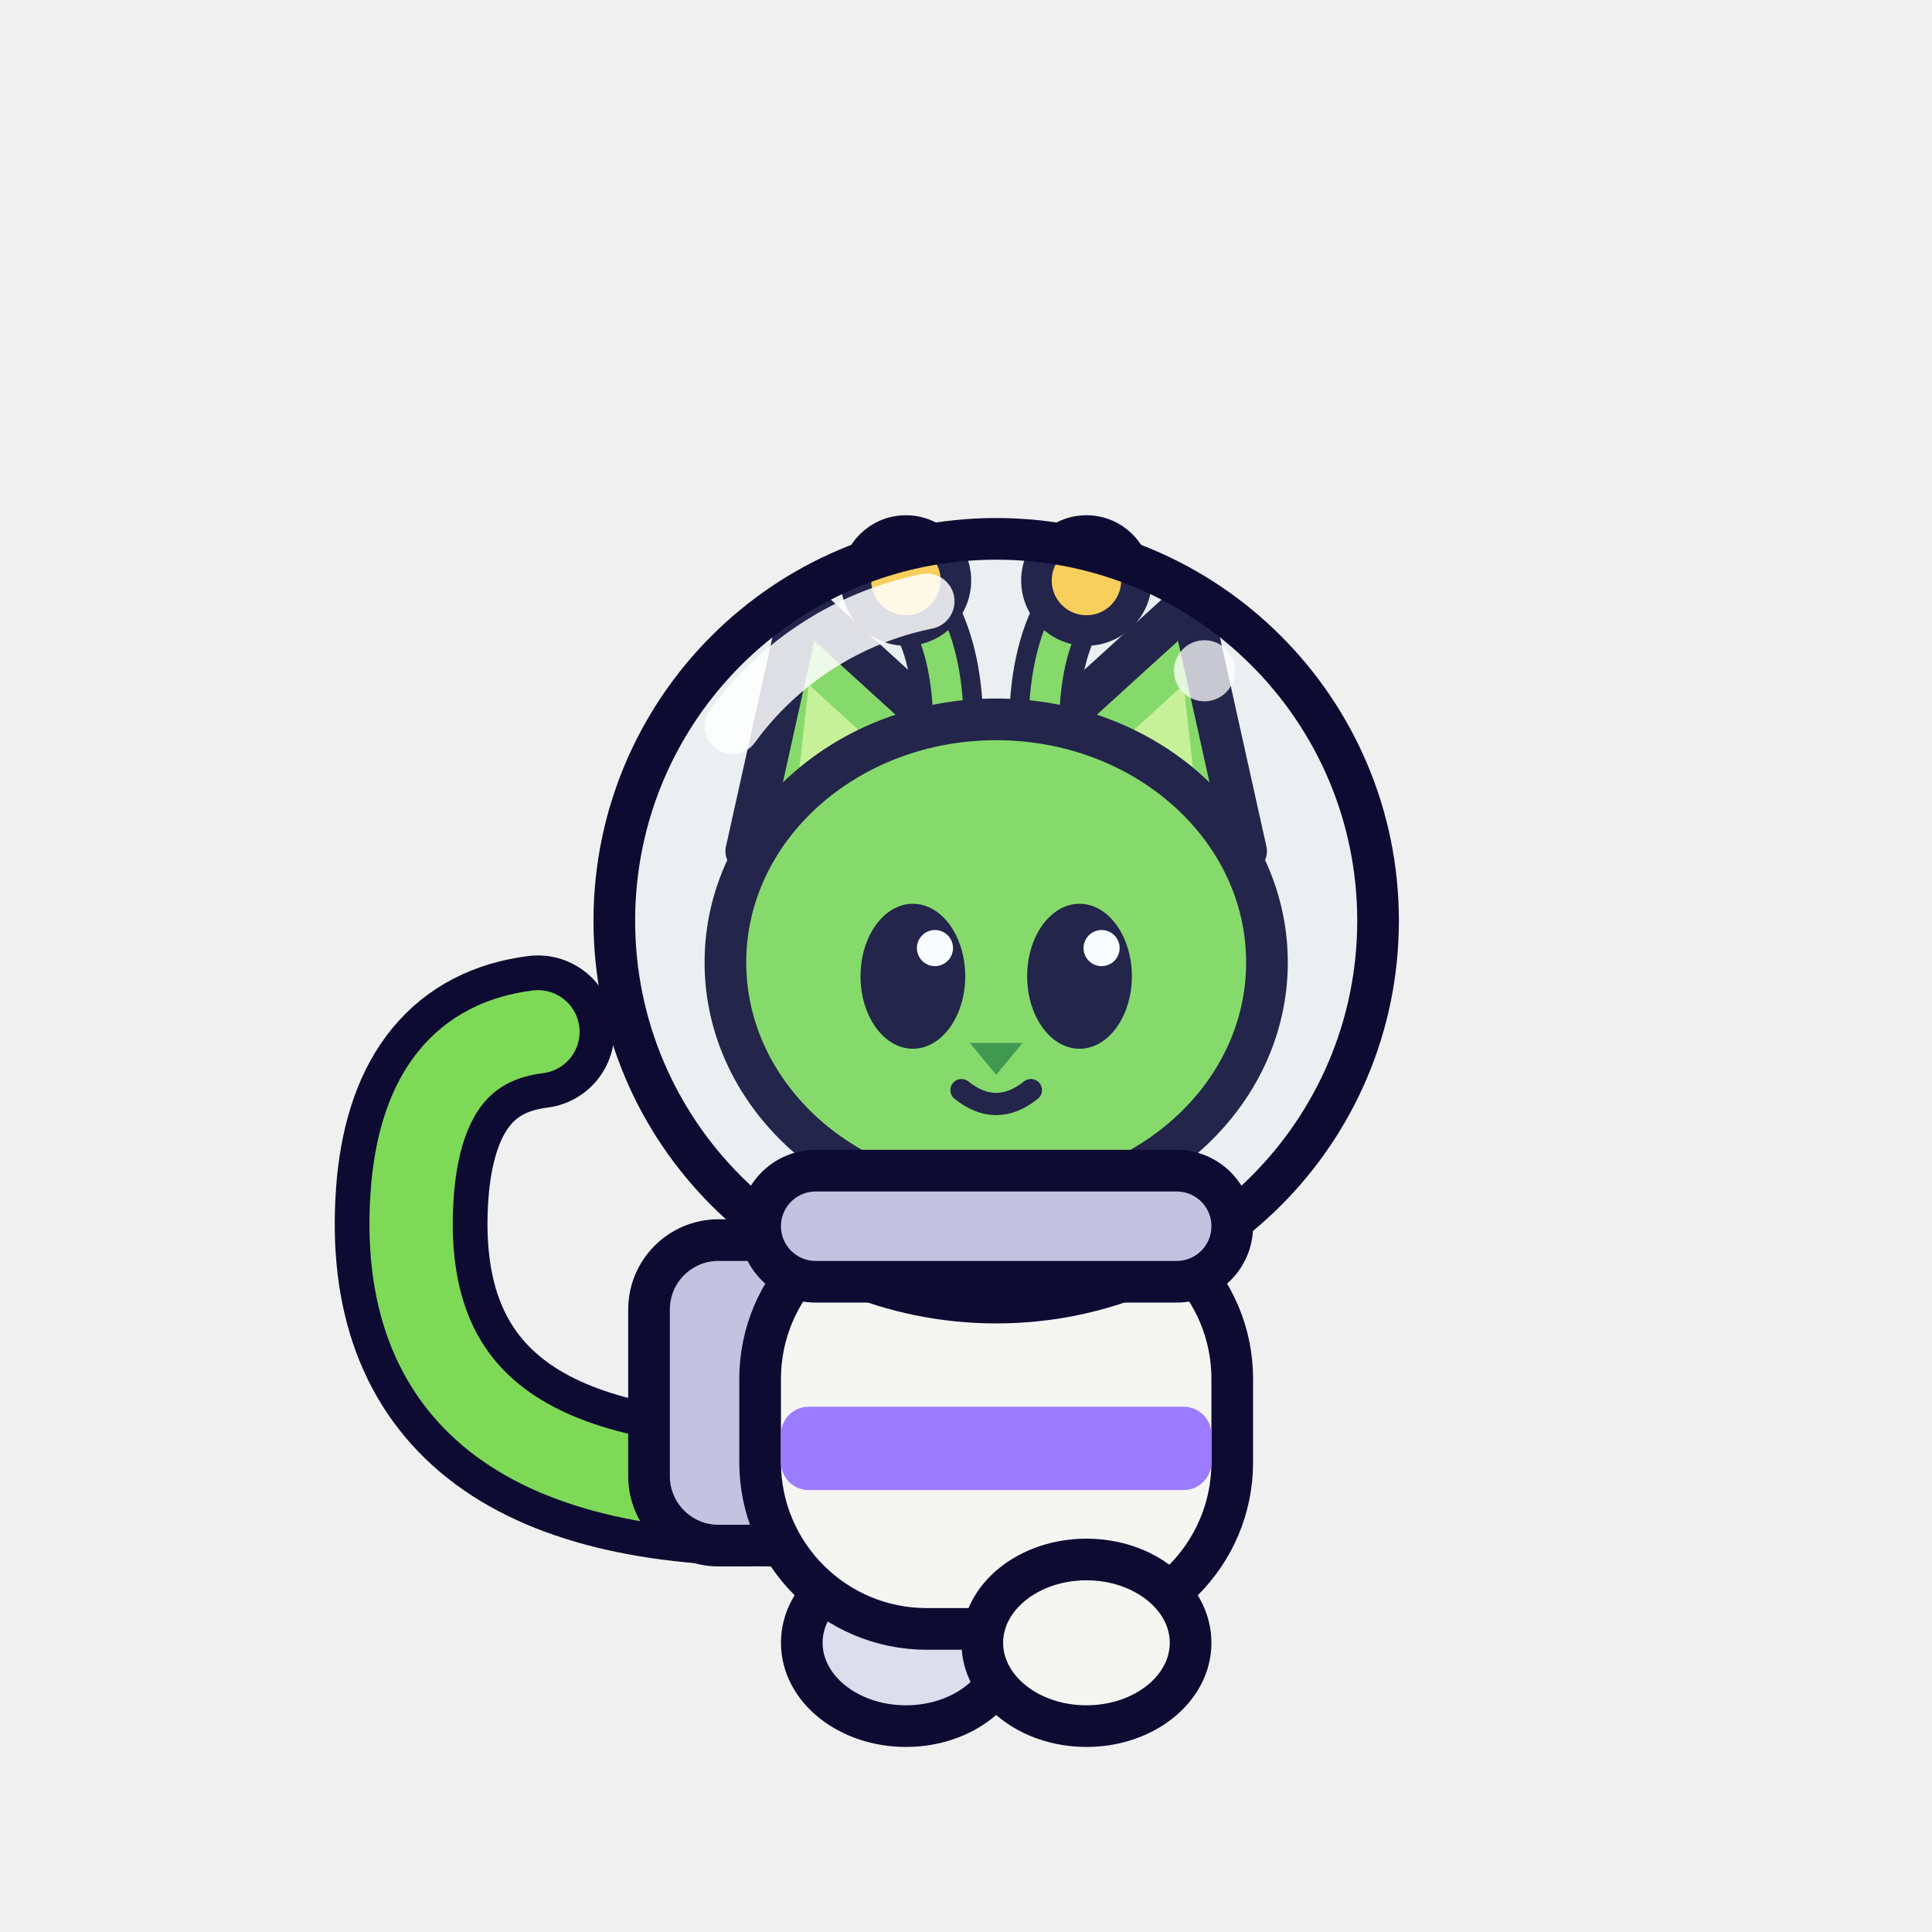
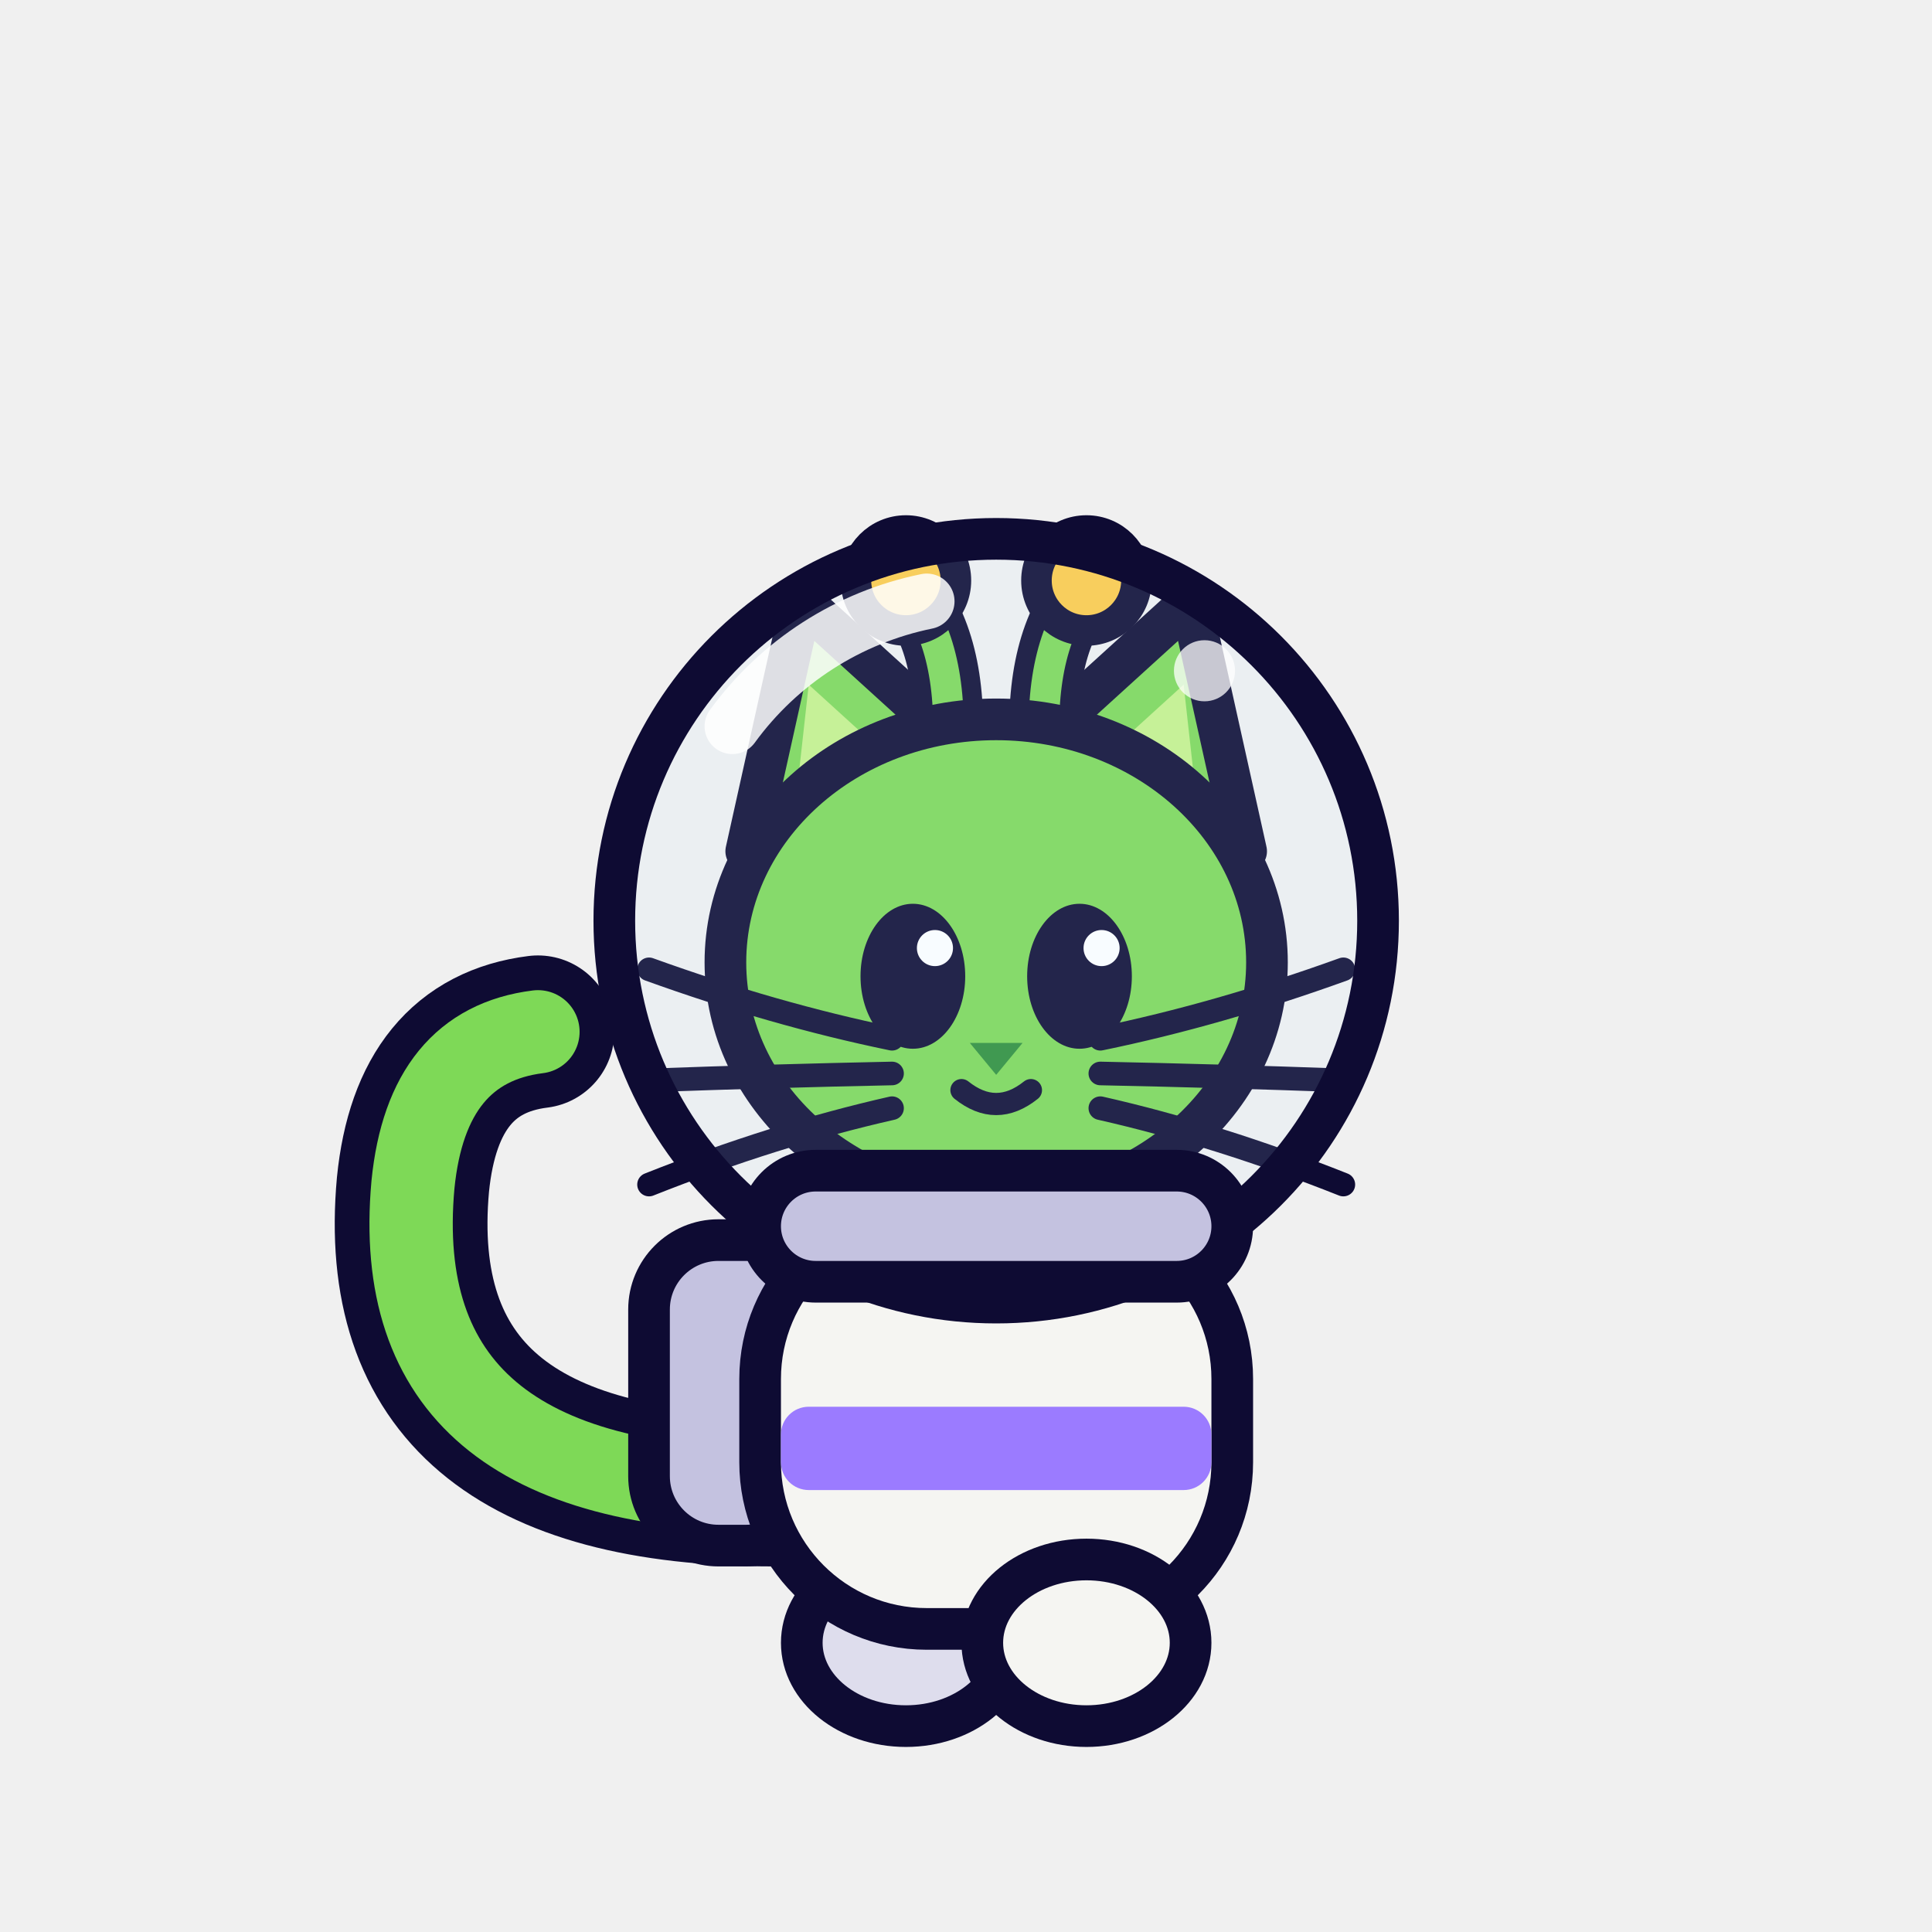
<svg xmlns="http://www.w3.org/2000/svg" width="128" height="128" viewBox="0 0 128 128">
  <g transform="translate(66 84) scale(0.92)">
    <g transform="rotate(0.00 0 31) translate(0 31) scale(1.000 1.000) translate(0 -31)">
      <g transform="translate(0 0.00)">
        <g id="cola" transform="rotate(0.00 -16 16)">
          <path d="M-16 16 Q-44 16 -42 -6 Q-41 -16 -33 -17" fill="none" stroke="#0e0b33" stroke-width="11" stroke-linecap="round" />
          <path d="M-16 16 Q-44 16 -42 -6 Q-41 -16 -33 -17" fill="none" stroke="#7ed957" stroke-width="6" stroke-linecap="round" />
        </g>
      </g>
      <g transform="translate(0 0.00)">
        <g id="pierna-trasera" transform="translate(0.00 0.00)">
          <ellipse cx="-6.5" cy="27" rx="7.5" ry="6" fill="#dedded" stroke="#0e0b33" stroke-width="3" />
        </g>
      </g>
      <g transform="translate(0 0.00)">
        <rect id="mochila" x="-25" y="-2" width="12" height="22" rx="5" fill="#c4c2e0" stroke="#0e0b33" stroke-width="3" />
      </g>
      <g transform="translate(0 0.00)">
        <g id="cuerpo">
          <rect x="-17" y="-4" width="34" height="30" rx="12" fill="#f5f5f2" stroke="#0e0b33" stroke-width="3" />
          <rect x="-15.5" y="10" width="31" height="6" rx="2" fill="#9b7bff" />
        </g>
      </g>
      <g transform="translate(0 0.00)">
        <g id="pierna-delantera" transform="translate(0.00 0.00)">
          <ellipse cx="6.5" cy="27" rx="7.5" ry="6" fill="#f5f5f2" stroke="#0e0b33" stroke-width="3" />
        </g>
      </g>
      <g transform="translate(0 0.00)">
        <rect id="cuello" x="-14" y="-9" width="28" height="9" rx="4.5" fill="#c4c2e0" stroke="#0e0b33" stroke-width="3" />
      </g>
      <g transform="translate(0 0.00)">
        <g id="cabeza">
          <path transform="rotate(0.00 -11 -34)" d="M-18 -30 L-14 -48 L-3 -38 Z" fill="#7ed957" stroke="#0e0b33" stroke-width="3" stroke-linejoin="round" />
          <path transform="rotate(0.00 11 -34)" d="M18 -30 L14 -48 L3 -38 Z" fill="#7ed957" stroke="#0e0b33" stroke-width="3" stroke-linejoin="round" />
          <path transform="rotate(0.00 -11 -34)" d="M-14.5 -33 L-13.5 -42 L-8 -37 Z" fill="#c6f28a" />
          <path transform="rotate(0.00 11 -34)" d="M14.5 -33 L13.5 -42 L8 -37 Z" fill="#c6f28a" />
          <g transform="rotate(0.00 -3.5 -37)">
            <path d="M-3.5 -37 Q-3 -45 -6.5 -49" fill="none" stroke="#0e0b33" stroke-width="5" stroke-linecap="round" />
            <path d="M-3.5 -37 Q-3 -45 -6.5 -49" fill="none" stroke="#7ed957" stroke-width="2.2" stroke-linecap="round" />
            <circle cx="-6.5" cy="-49.5" r="3.6" fill="#ffcb47" stroke="#0e0b33" stroke-width="2.2" />
          </g>
          <g transform="rotate(0.00 3.5 -37)">
            <path d="M3.5 -37 Q3 -45 6.5 -49" fill="none" stroke="#0e0b33" stroke-width="5" stroke-linecap="round" />
            <path d="M3.5 -37 Q3 -45 6.5 -49" fill="none" stroke="#7ed957" stroke-width="2.2" stroke-linecap="round" />
            <circle cx="6.5" cy="-49.5" r="3.6" fill="#ffcb47" stroke="#0e0b33" stroke-width="2.2" />
          </g>
          <ellipse cx="0" cy="-22" rx="19.5" ry="17.5" fill="#7ed957" stroke="#0e0b33" stroke-width="3" />
          <ellipse cx="-6" cy="-21" rx="3.77" ry="5.22" fill="#0e0b33" />
          <ellipse cx="6" cy="-21" rx="3.77" ry="5.22" fill="#0e0b33" />
          <circle cx="-4.41" cy="-23.03" r="1.30" fill="#fff" />
          <circle cx="7.59" cy="-23.03" r="1.30" fill="#fff" />
          <path d="M-1.9 -16.2 h3.8 l-1.9 2.3 z" fill="#2f8f3a" />
          <path d="M-2.5 -12.8 q2.5 2 5 0" fill="none" stroke="#0e0b33" stroke-width="1.6" stroke-linecap="round" />
+           <g stroke="#0e0b33" stroke-width="1.7" stroke-linecap="round" fill="none">
+             <path d="M-7.5 -16.5 Q-16 -18.25 -25 -21.5" />
+             <path d="M-7.5 -14 Q-16 -13.825 -25 -13.5" />
+             <path d="M-7.5 -11.5 Q-16 -9.575 -25 -6.0" />
+             <path d="M7.5 -16.5 Q16 -18.25 25 -21.5" />
+             <path d="M7.5 -14 Q16 -13.825 25 -13.5" />
+             <path d="M7.5 -11.5 Q16 -9.575 25 -6.0" />
+           </g>
        </g>
      </g>
      <g transform="translate(0 0.00)">
        <g id="casco">
          <circle cx="0" cy="-25" r="27.5" fill="#bfe6ff" fill-opacity=".12" stroke="#0e0b33" stroke-width="3" />
          <path d="M-19 -39 A23 23 0 0 1 -5 -48" fill="none" stroke="#fff" stroke-width="4" stroke-linecap="round" opacity=".85" />
          <circle cx="15" cy="-43" r="2.2" fill="#fff" opacity=".75" />
          <rect x="-17" y="-7" width="34" height="8" rx="4" fill="#c4c2e0" stroke="#0e0b33" stroke-width="3" />
        </g>
      </g>
    </g>
  </g>
</svg>
